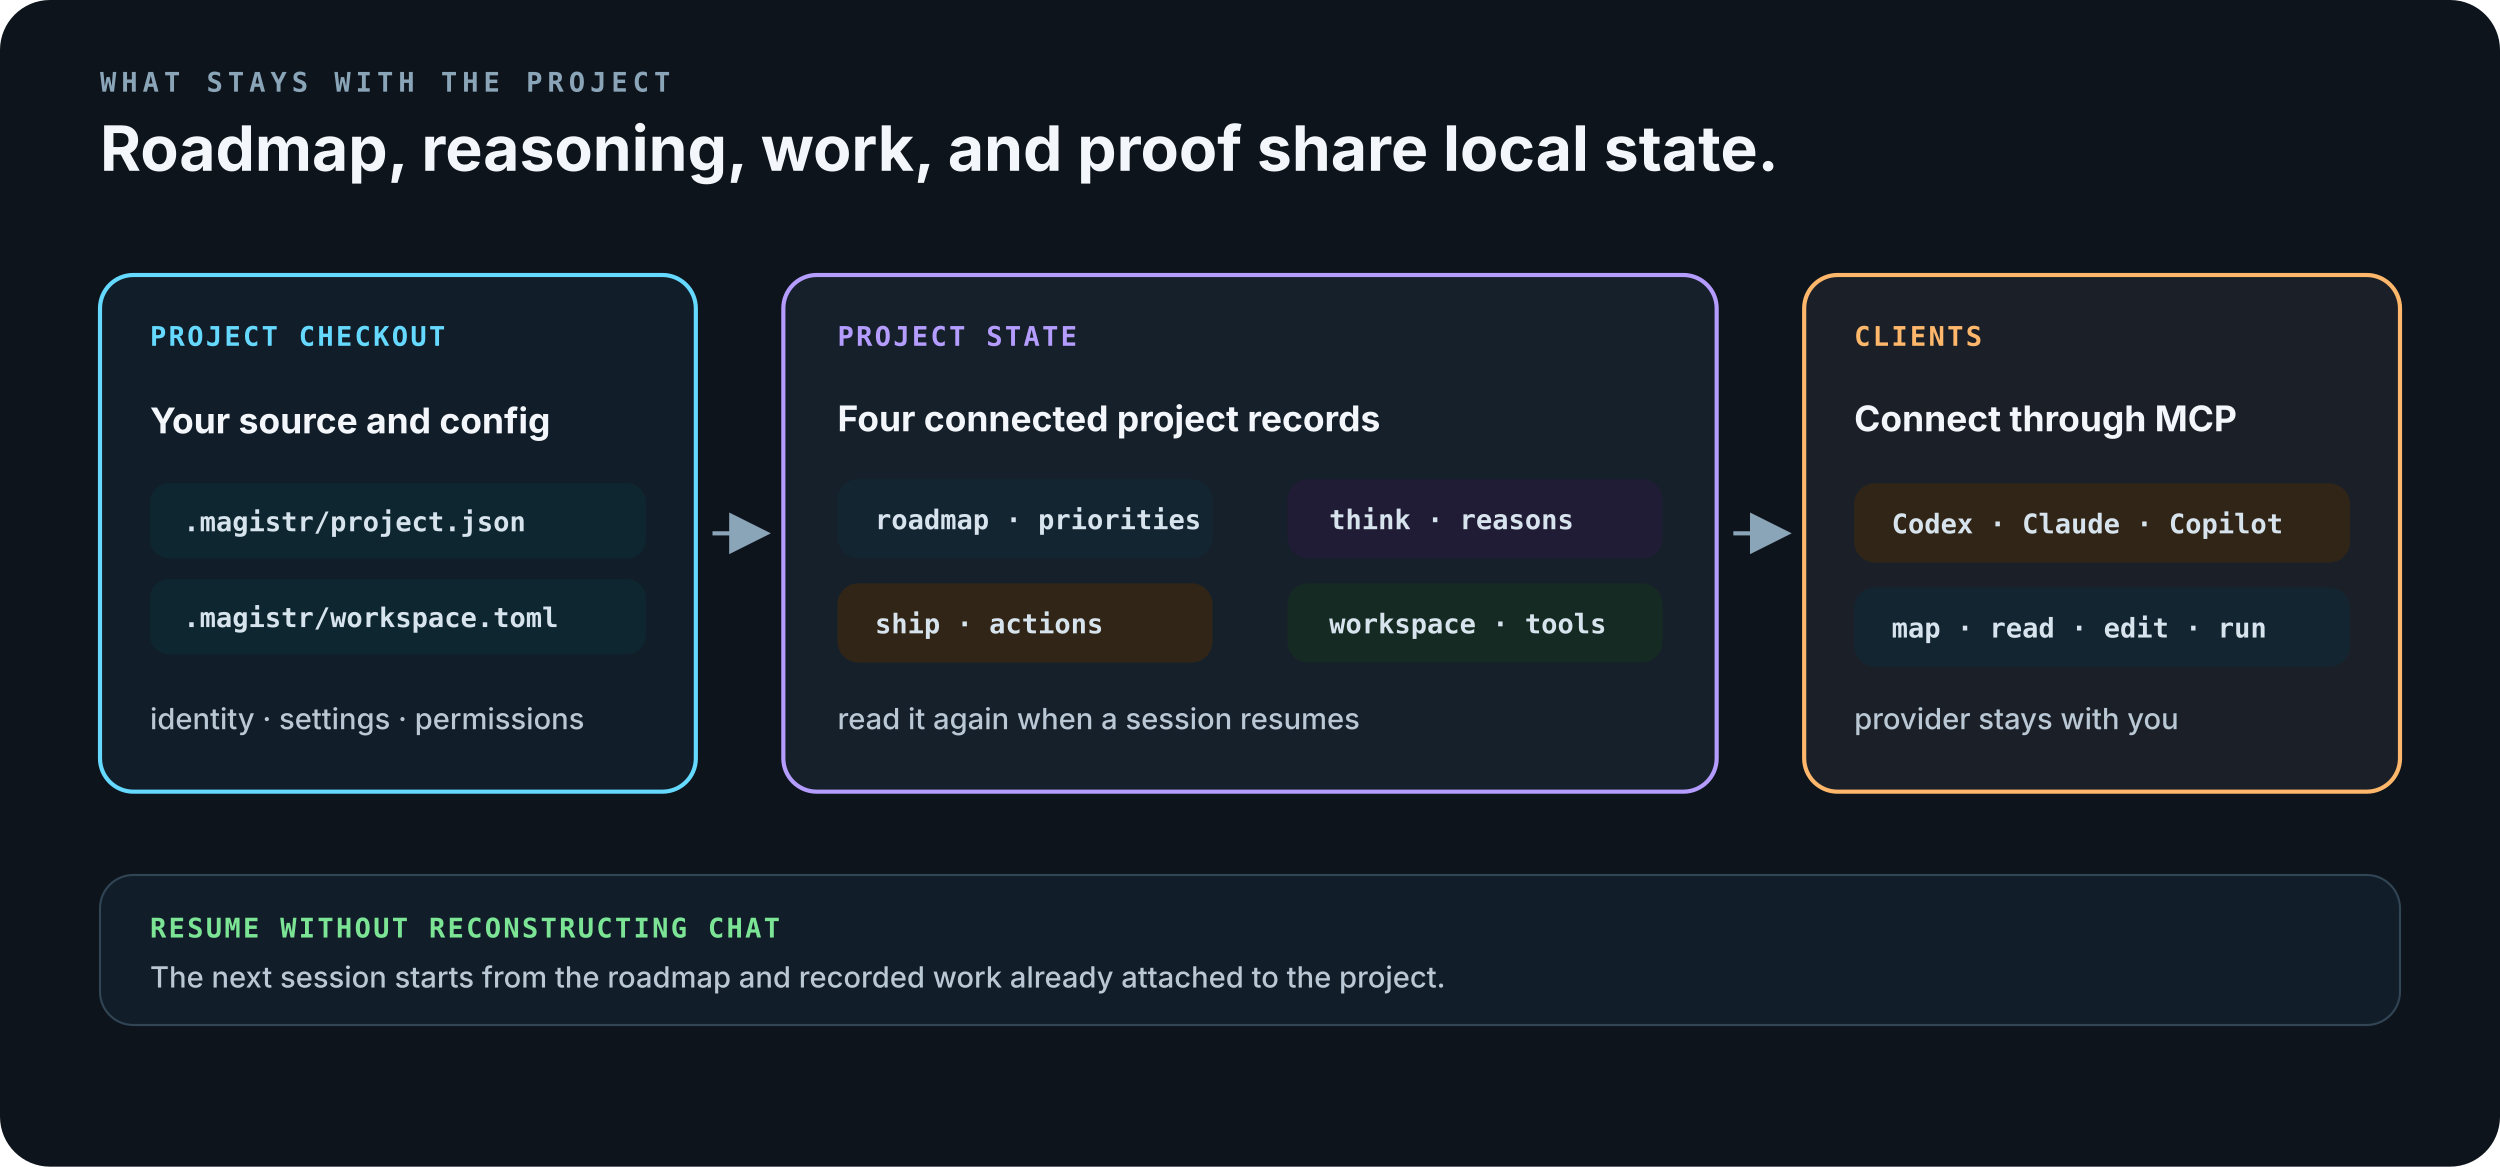
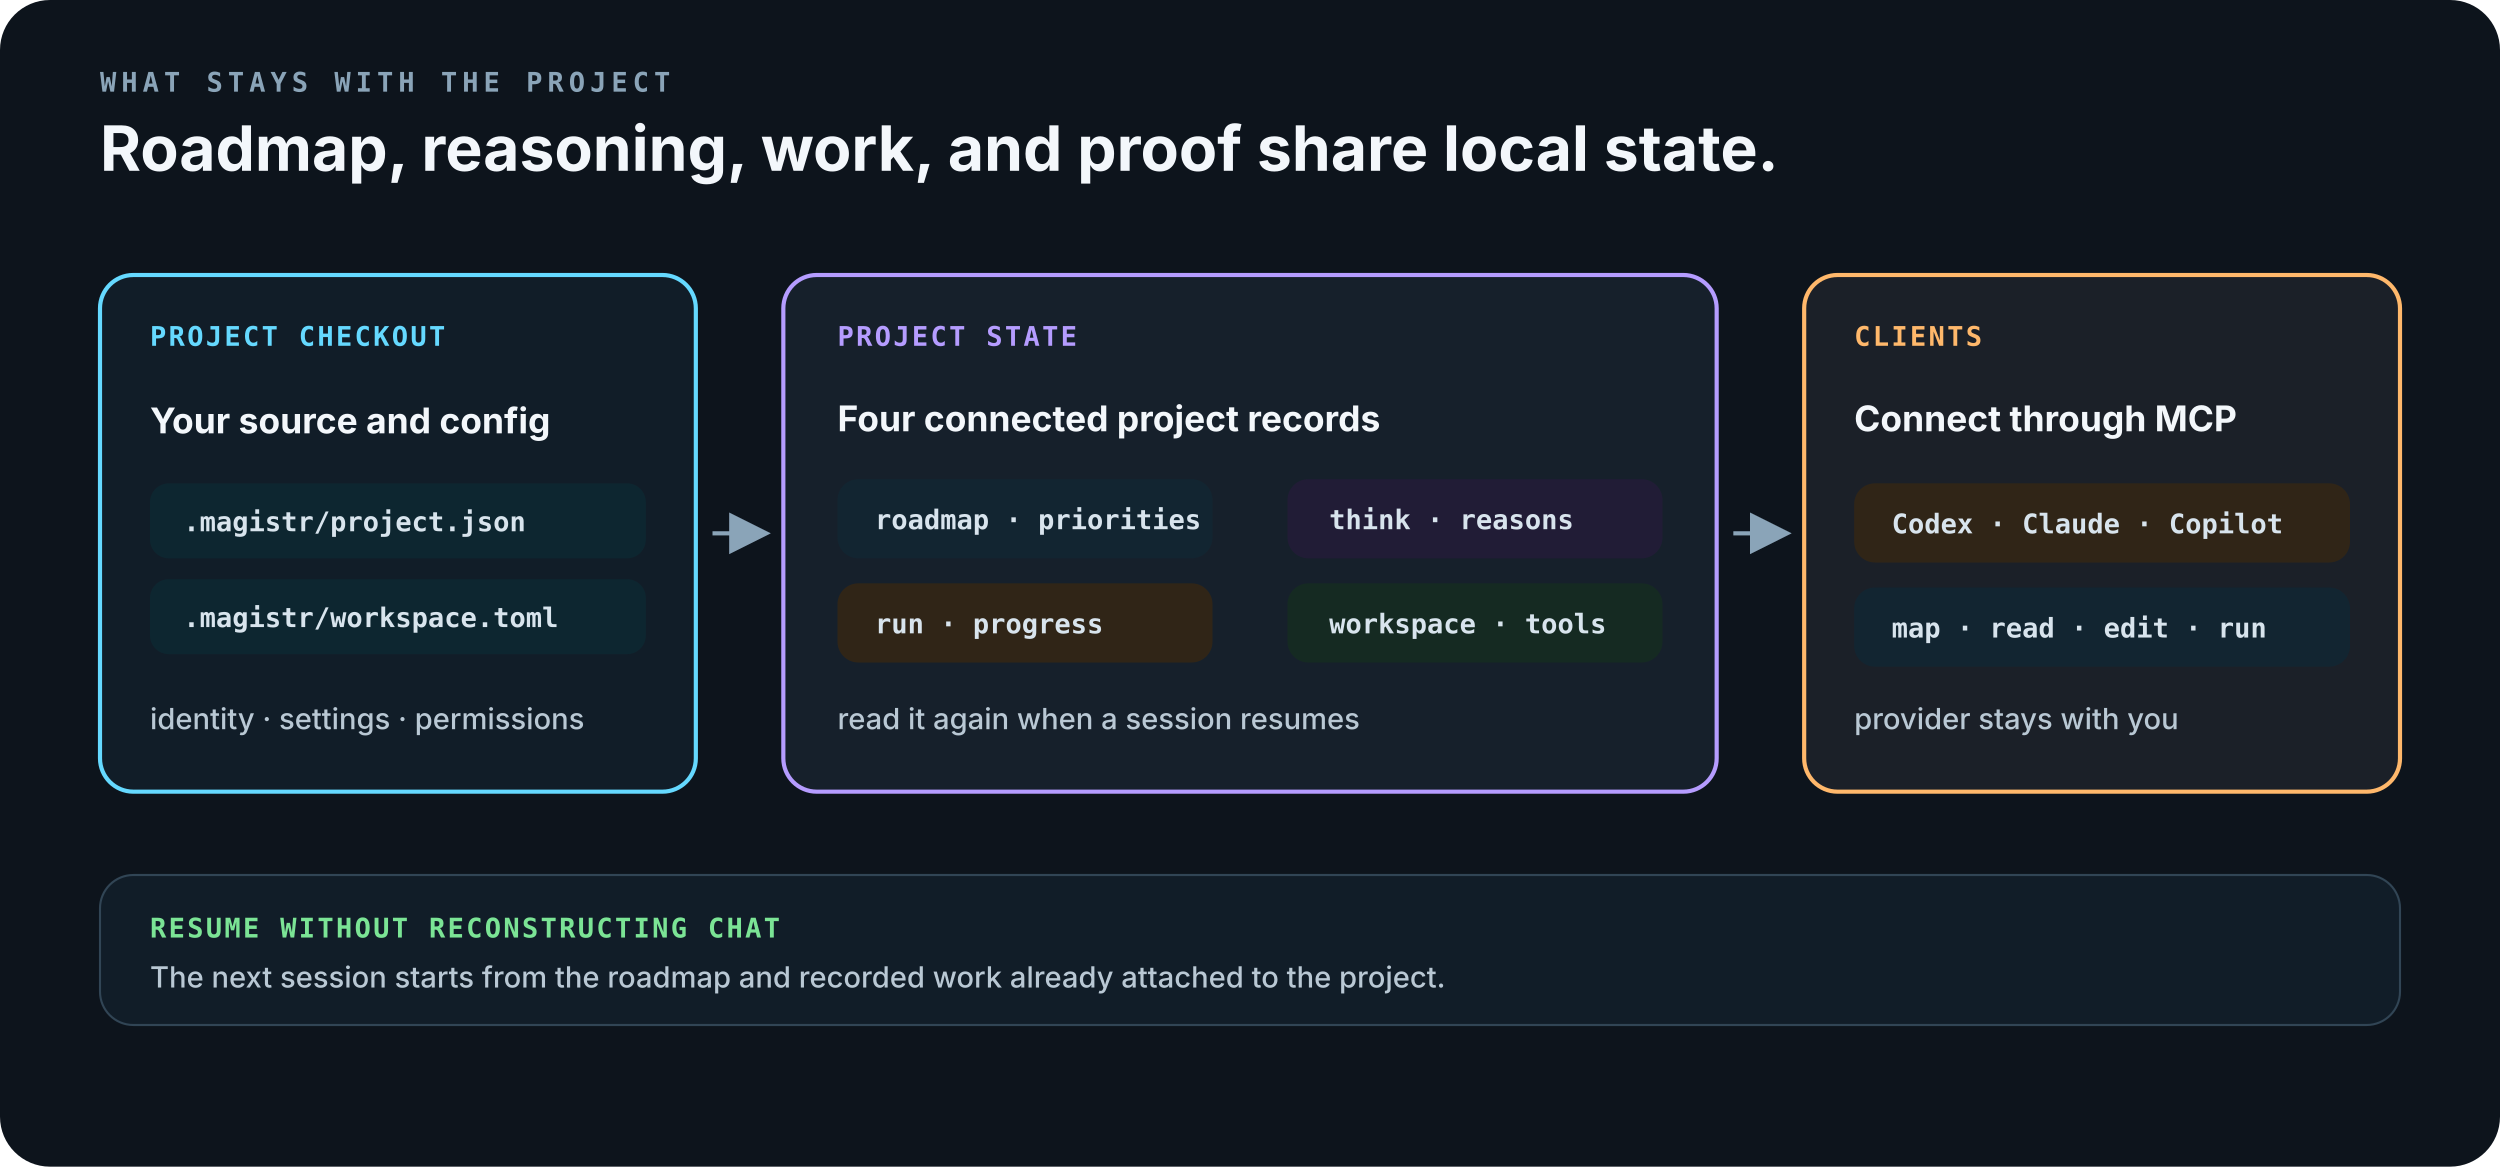
<svg xmlns="http://www.w3.org/2000/svg" viewBox="0 0 1200 560" role="img" aria-labelledby="title desc">
  <defs>
    <marker id="arrow" markerWidth="10" markerHeight="10" refX="8" refY="5" orient="auto">
      <path d="M0 0L10 5L0 10Z" fill="#8aa4b8" />
    </marker>
    <style>.kicker{font:600 13px ui-monospace,SFMono-Regular,Menlo,monospace;letter-spacing:2.4px;fill:#8aa4b8}.title{font:700 30px Inter,ui-sans-serif,system-ui,sans-serif;fill:#f3f7fb}.head{font:700 13px ui-monospace,SFMono-Regular,Menlo,monospace;letter-spacing:1.1px}.body{font:650 17px Inter,ui-sans-serif,system-ui,sans-serif;fill:#f3f7fb}.small{font:500 14px Inter,ui-sans-serif,system-ui,sans-serif;fill:#b9c8d4}.mono{font:600 13px ui-monospace,SFMono-Regular,Menlo,monospace;fill:#d8e4ed}</style>
  </defs>
  <rect width="1200" height="560" rx="24" fill="#0d141c" />
  <text x="48" y="44" class="kicker">WHAT STAYS WITH THE PROJECT</text>
  <text x="48" y="82" class="title">Roadmap, reasoning, work, and proof share local state.</text>
  <g role="group" aria-label="Project checkout">
    <rect x="48" y="132" width="286" height="248" rx="16" fill="#111d28" stroke="#65d9ff" stroke-width="2" />
    <text x="72" y="166" class="head" fill="#65d9ff">PROJECT CHECKOUT</text>
    <text x="72" y="208" class="body">Your source and config</text>
    <rect x="72" y="232" width="238" height="36" rx="9" fill="#0d2630" />
    <text x="88" y="255" class="mono">.magistr/project.json</text>
    <rect x="72" y="278" width="238" height="36" rx="9" fill="#0d2630" />
    <text x="88" y="301" class="mono">.magistr/workspace.toml</text>
    <text x="72" y="350" class="small">identity · settings · permissions</text>
  </g>
  <path d="M342 256H366" stroke="#8aa4b8" stroke-width="2" marker-end="url(#arrow)" />
  <g role="group" aria-label="Project state">
    <rect x="376" y="132" width="448" height="248" rx="16" fill="#16202b" stroke="#b59cff" stroke-width="2" />
    <text x="402" y="166" class="head" fill="#b59cff">PROJECT STATE</text>
    <text x="402" y="207" class="body">Four connected project records</text>
    <rect x="402" y="230" width="180" height="38" rx="10" fill="#122531" />
    <text x="420" y="254" class="mono">roadmap · priorities</text>
    <rect x="618" y="230" width="180" height="38" rx="10" fill="#211c36" />
    <text x="638" y="254" class="mono">think · reasons</text>
    <rect x="402" y="280" width="180" height="38" rx="10" fill="#302517" />
-     <text x="420" y="304" class="mono">ship · actions</text>
+     <text x="420" y="304" class="mono">run · progress</text>
    <rect x="618" y="280" width="180" height="38" rx="10" fill="#152a22" />
    <text x="638" y="304" class="mono">workspace · tools</text>
    <text x="402" y="350" class="small">read it again when a session resumes</text>
  </g>
  <path d="M832 256H856" stroke="#8aa4b8" stroke-width="2" marker-end="url(#arrow)" />
  <g role="group" aria-label="Agent and workspace clients">
    <rect x="866" y="132" width="286" height="248" rx="16" fill="#1b2028" stroke="#ffb86b" stroke-width="2" />
    <text x="890" y="166" class="head" fill="#ffb86b">CLIENTS</text>
    <text x="890" y="207" class="body">Connect through MCP</text>
    <rect x="890" y="232" width="238" height="38" rx="10" fill="#302517" />
    <text x="908" y="256" class="mono">Codex · Claude · Copilot</text>
    <rect x="890" y="282" width="238" height="38" rx="10" fill="#122531" />
    <text x="908" y="306" class="mono">map · read · edit · run</text>
    <text x="890" y="350" class="small">provider stays with you</text>
  </g>
  <rect x="48" y="420" width="1104" height="72" rx="16" fill="#111d28" stroke="#314555" />
  <text x="72" y="450" class="head" fill="#7be495">RESUME WITHOUT RECONSTRUCTING CHAT</text>
  <text x="72" y="474" class="small">The next session starts from the roadmap and recorded work already attached to the project.</text>
</svg>
